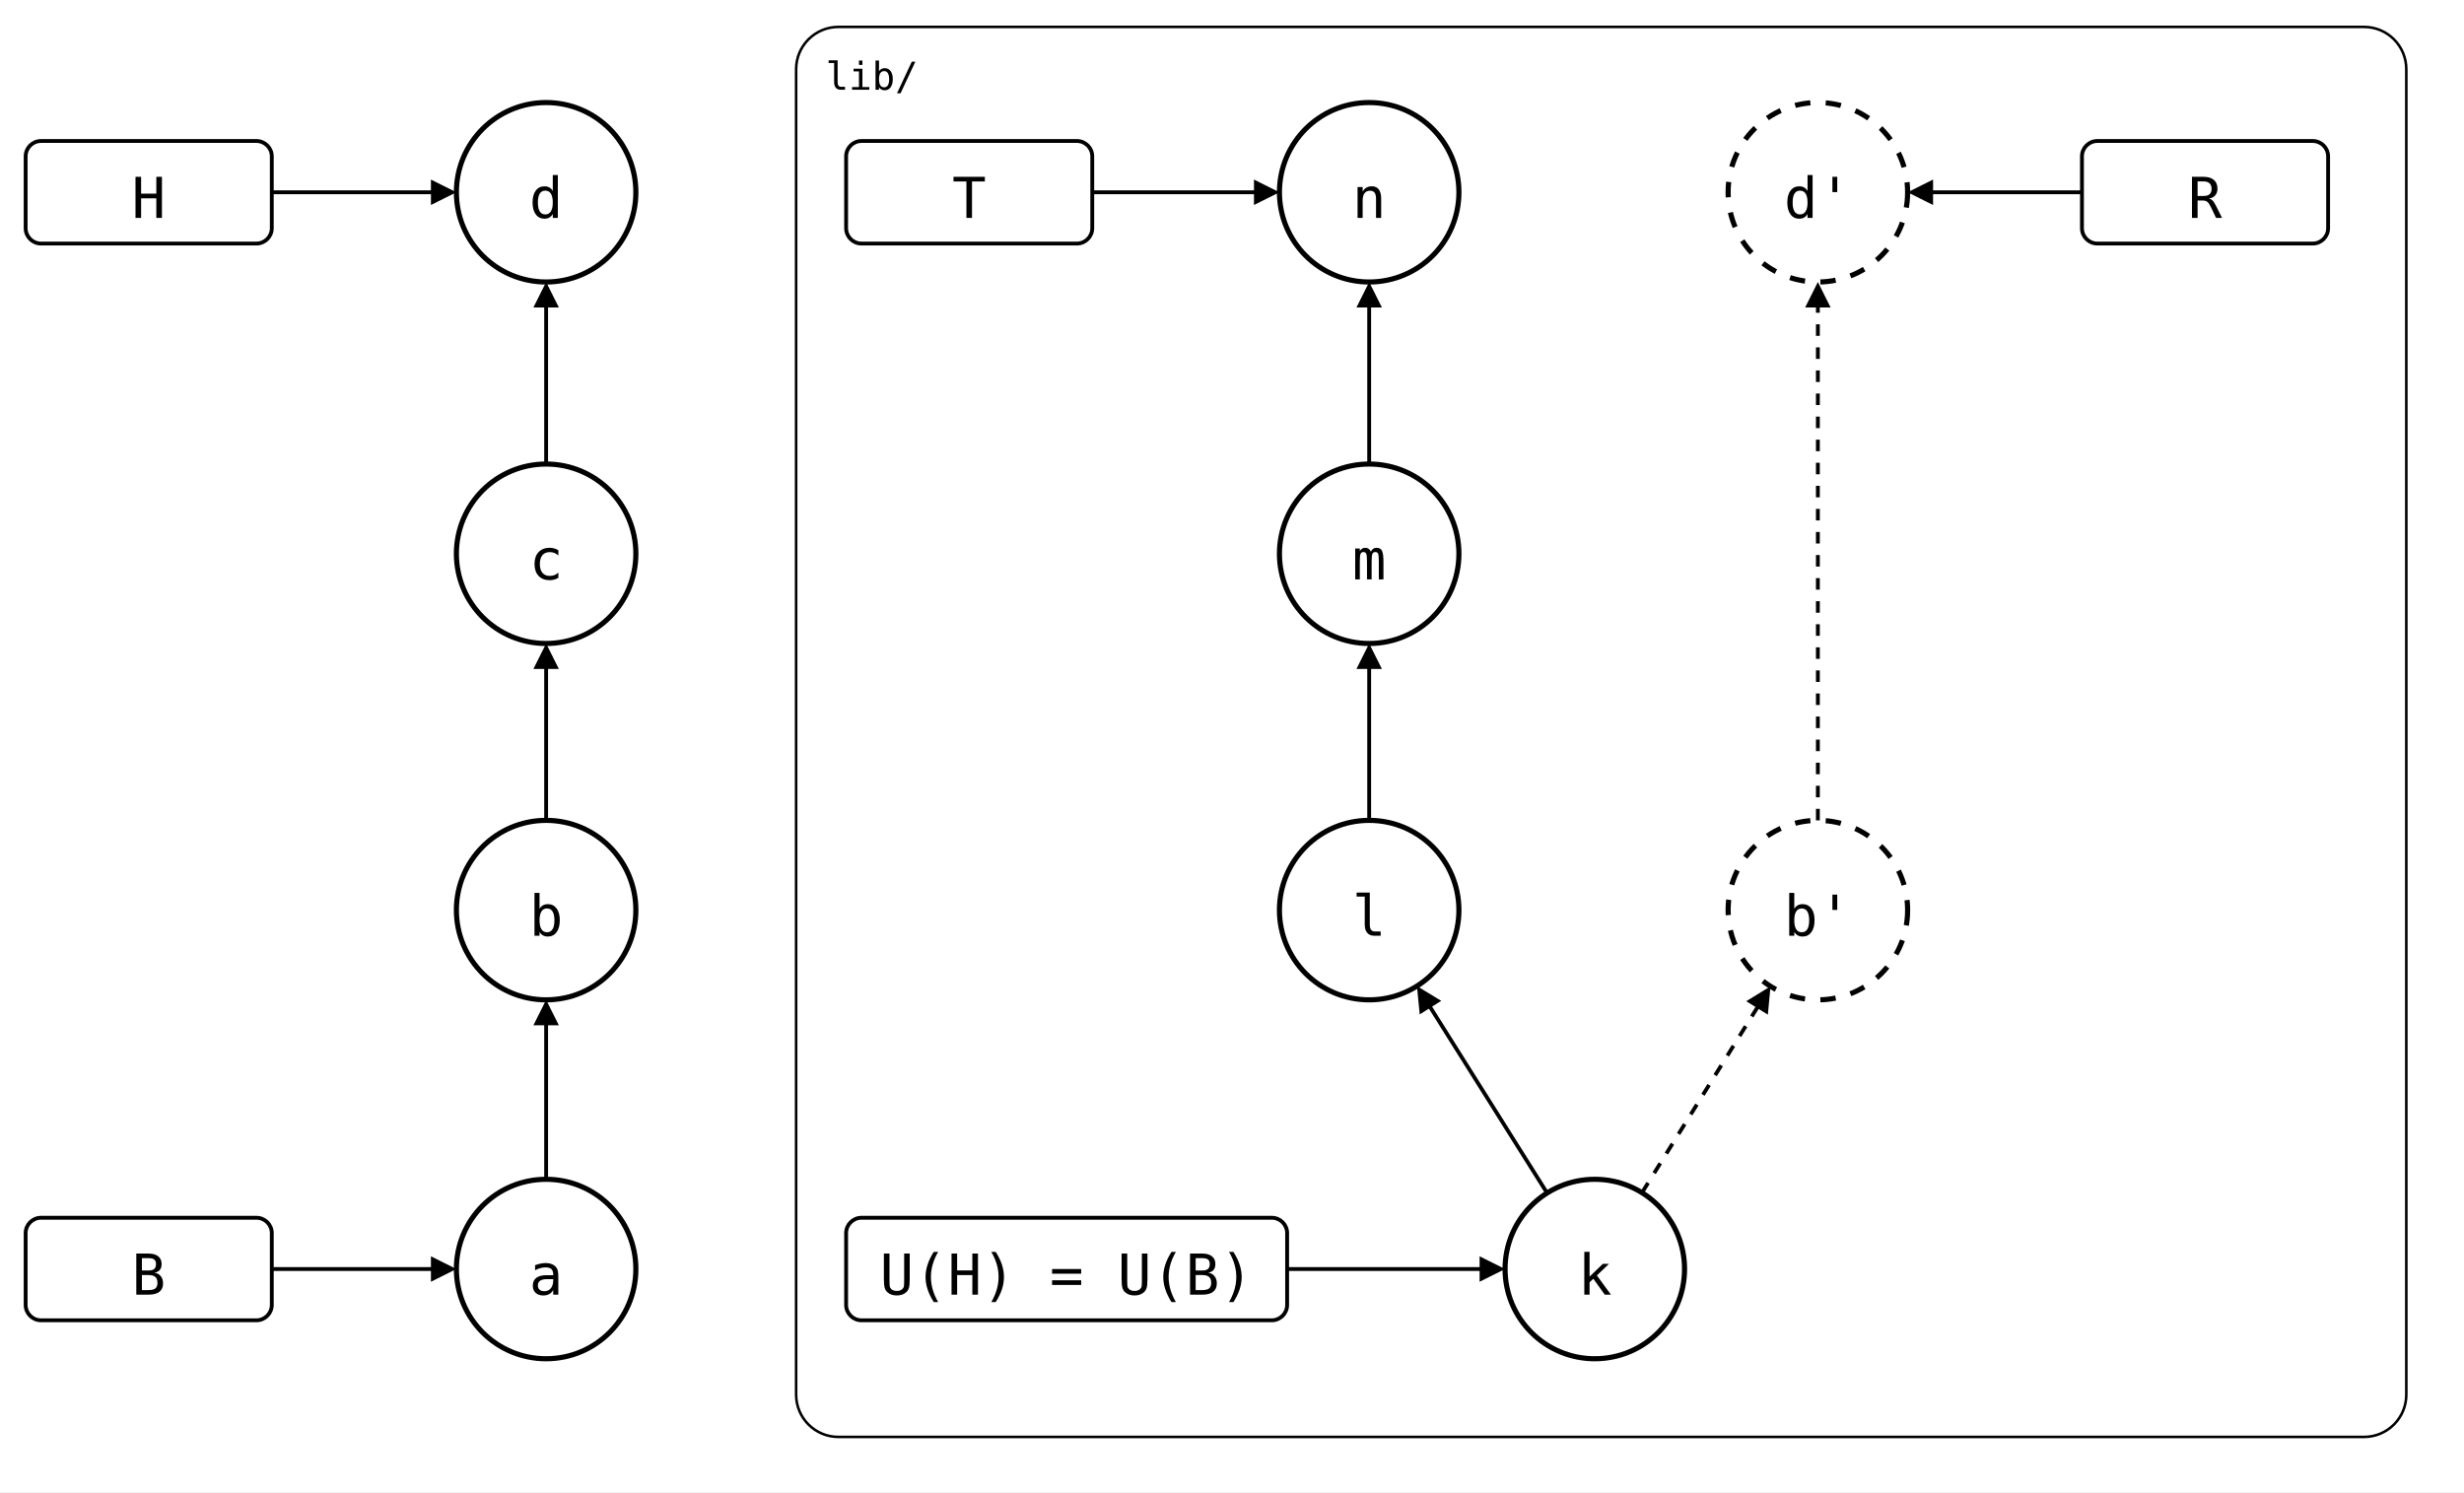
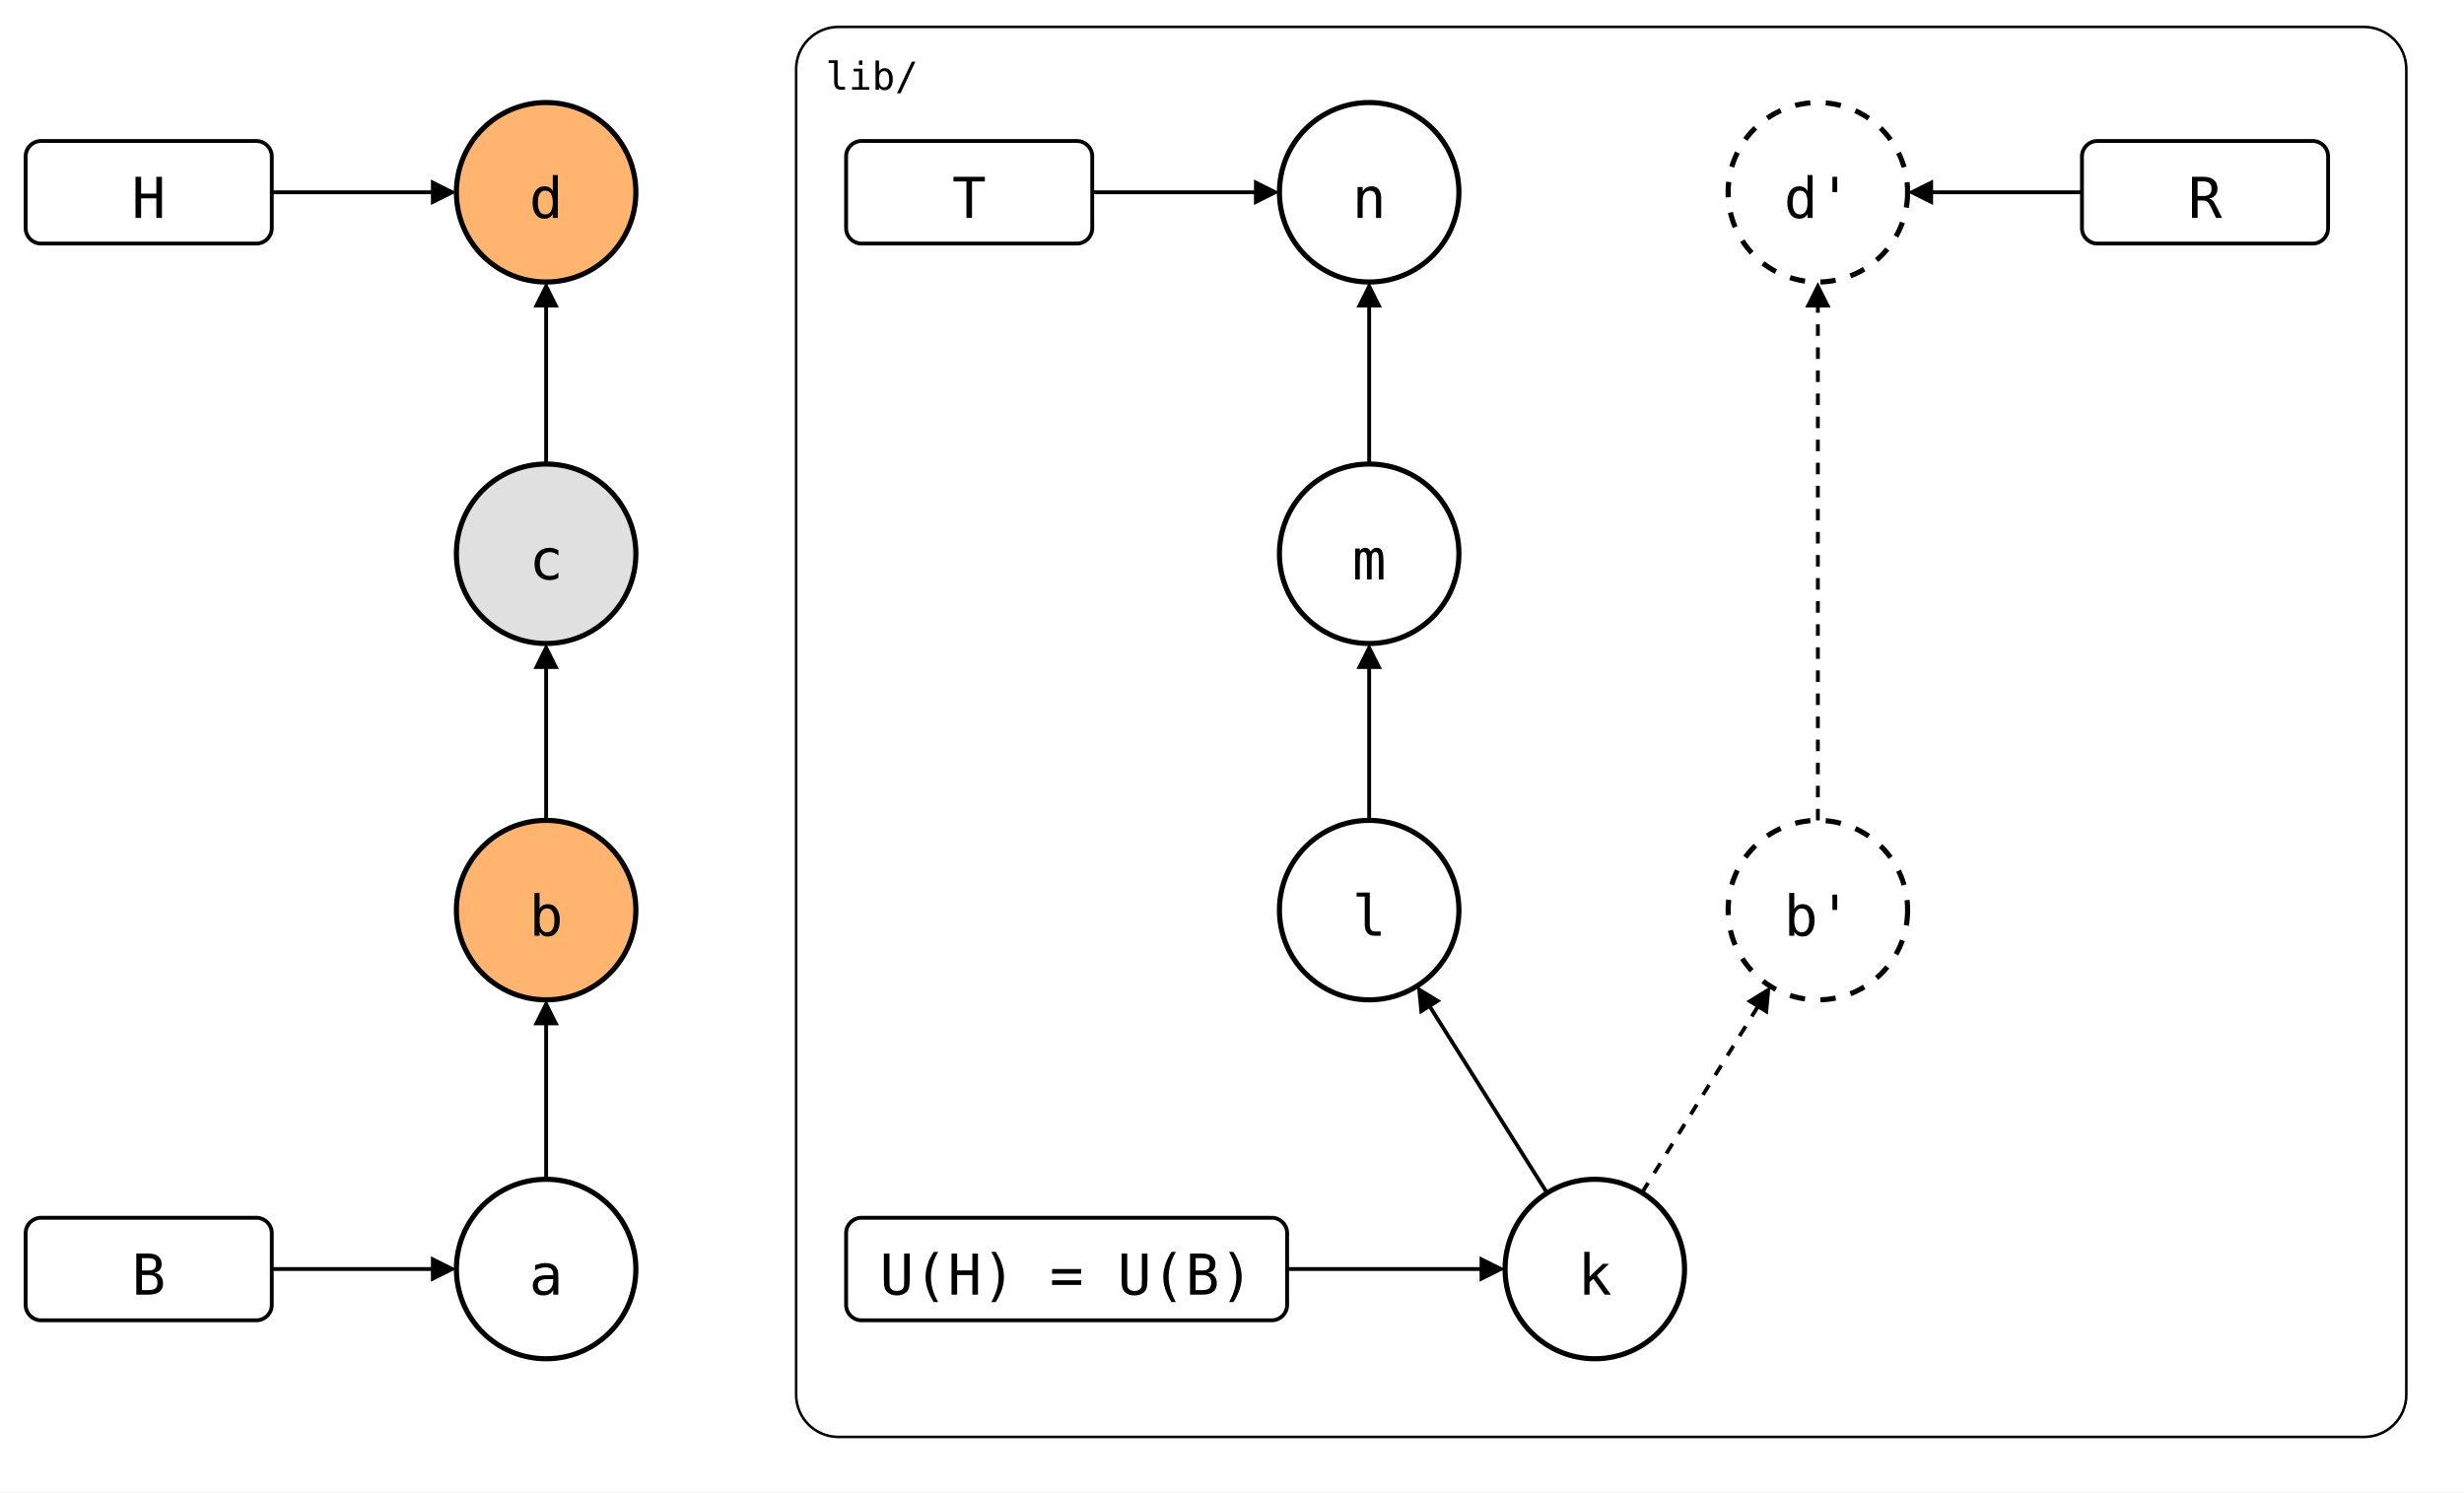
- <svg xmlns="http://www.w3.org/2000/svg" style="background: #ffffff; background-color: light-dark(#ffffff, #121212); color-scheme: light dark;" version="1.1" width="961px" height="582px" viewBox="0 0 961 582" id="ge-svg-8tMUDwpoQB_74Hj9DAsO" content="&lt;mxfile host=&quot;Electron&quot;&gt;&#10;  &lt;diagram name=&quot;before-pull&quot; id=&quot;before-pull&quot;&gt;&#10;    &lt;mxGraphModel grid=&quot;0&quot; gridSize=&quot;10&quot; guides=&quot;1&quot; tooltips=&quot;1&quot; connect=&quot;1&quot; arrows=&quot;1&quot; fold=&quot;0&quot; page=&quot;0&quot; pageScale=&quot;1&quot; pageWidth=&quot;850&quot; pageHeight=&quot;1100&quot; background=&quot;#ffffff&quot; math=&quot;0&quot; shadow=&quot;0&quot;&gt;&#10;      &lt;root&gt;&#10;        &lt;mxCell id=&quot;0&quot; /&gt;&#10;        &lt;mxCell id=&quot;1&quot; parent=&quot;0&quot; /&gt;&#10;        &lt;mxCell id=&quot;lane&quot; parent=&quot;1&quot; style=&quot;rounded=1;arcSize=3;fillColor=none;strokeWidth=1;fontSize=15;verticalAlign=top;align=left;spacingLeft=10;spacingTop=4;fontFamily=Roboto Mono,monospace;&quot; value=&quot;lib/&quot; vertex=&quot;1&quot;&gt;&#10;          &lt;mxGeometry height=&quot;550&quot; width=&quot;628&quot; x=&quot;351&quot; y=&quot;1&quot; as=&quot;geometry&quot; /&gt;&#10;        &lt;/mxCell&gt;&#10;        &lt;mxCell id=&quot;a&quot; parent=&quot;1&quot; style=&quot;ellipse;aspect=fixed;strokeWidth=2;fontSize=22;fontFamily=Roboto Mono,monospace;&quot; value=&quot;a&quot; vertex=&quot;1&quot;&gt;&#10;          &lt;mxGeometry height=&quot;70&quot; width=&quot;70&quot; x=&quot;219&quot; y=&quot;451&quot; as=&quot;geometry&quot; /&gt;&#10;        &lt;/mxCell&gt;&#10;        &lt;mxCell id=&quot;b&quot; parent=&quot;1&quot; style=&quot;ellipse;aspect=fixed;strokeWidth=2;fontSize=22;fontFamily=Roboto Mono,monospace;&quot; value=&quot;b&quot; vertex=&quot;1&quot;&gt;&#10;          &lt;mxGeometry height=&quot;70&quot; width=&quot;70&quot; x=&quot;219&quot; y=&quot;311&quot; as=&quot;geometry&quot; /&gt;&#10;        &lt;/mxCell&gt;&#10;        &lt;mxCell id=&quot;c&quot; parent=&quot;1&quot; style=&quot;ellipse;aspect=fixed;strokeWidth=2;fontSize=22;fontFamily=Roboto Mono,monospace;&quot; value=&quot;c&quot; vertex=&quot;1&quot;&gt;&#10;          &lt;mxGeometry height=&quot;70&quot; width=&quot;70&quot; x=&quot;219&quot; y=&quot;172&quot; as=&quot;geometry&quot; /&gt;&#10;        &lt;/mxCell&gt;&#10;        &lt;mxCell id=&quot;d&quot; parent=&quot;1&quot; style=&quot;ellipse;aspect=fixed;strokeWidth=2;fontSize=22;fontFamily=Roboto Mono,monospace;&quot; value=&quot;d&quot; vertex=&quot;1&quot;&gt;&#10;          &lt;mxGeometry height=&quot;70&quot; width=&quot;70&quot; x=&quot;219&quot; y=&quot;31&quot; as=&quot;geometry&quot; /&gt;&#10;        &lt;/mxCell&gt;&#10;        &lt;mxCell id=&quot;k&quot; parent=&quot;1&quot; style=&quot;ellipse;aspect=fixed;strokeWidth=2;fontSize=22;fontFamily=Roboto Mono,monospace;&quot; value=&quot;k&quot; vertex=&quot;1&quot;&gt;&#10;          &lt;mxGeometry height=&quot;70&quot; width=&quot;70&quot; x=&quot;628&quot; y=&quot;451&quot; as=&quot;geometry&quot; /&gt;&#10;        &lt;/mxCell&gt;&#10;        &lt;mxCell id=&quot;l&quot; parent=&quot;1&quot; style=&quot;ellipse;aspect=fixed;strokeWidth=2;fontSize=22;fontFamily=Roboto Mono,monospace;&quot; value=&quot;l&quot; vertex=&quot;1&quot;&gt;&#10;          &lt;mxGeometry height=&quot;70&quot; width=&quot;70&quot; x=&quot;540&quot; y=&quot;311&quot; as=&quot;geometry&quot; /&gt;&#10;        &lt;/mxCell&gt;&#10;        &lt;mxCell id=&quot;m&quot; parent=&quot;1&quot; style=&quot;ellipse;aspect=fixed;strokeWidth=2;fontSize=22;fontFamily=Roboto Mono,monospace;&quot; value=&quot;m&quot; vertex=&quot;1&quot;&gt;&#10;          &lt;mxGeometry height=&quot;70&quot; width=&quot;70&quot; x=&quot;540&quot; y=&quot;172&quot; as=&quot;geometry&quot; /&gt;&#10;        &lt;/mxCell&gt;&#10;        &lt;mxCell id=&quot;n&quot; parent=&quot;1&quot; style=&quot;ellipse;aspect=fixed;strokeWidth=2;fontSize=22;fontFamily=Roboto Mono,monospace;&quot; value=&quot;n&quot; vertex=&quot;1&quot;&gt;&#10;          &lt;mxGeometry height=&quot;70&quot; width=&quot;70&quot; x=&quot;540&quot; y=&quot;31&quot; as=&quot;geometry&quot; /&gt;&#10;        &lt;/mxCell&gt;&#10;        &lt;mxCell id=&quot;b_&quot; parent=&quot;1&quot; style=&quot;ellipse;aspect=fixed;strokeWidth=2;fontSize=22;fontFamily=Roboto Mono,monospace;dashed=1;&quot; value=&quot;b&amp;#39;&quot; vertex=&quot;1&quot;&gt;&#10;          &lt;mxGeometry height=&quot;70&quot; width=&quot;70&quot; x=&quot;715&quot; y=&quot;311&quot; as=&quot;geometry&quot; /&gt;&#10;        &lt;/mxCell&gt;&#10;        &lt;mxCell id=&quot;d_&quot; parent=&quot;1&quot; style=&quot;ellipse;aspect=fixed;strokeWidth=2;fontSize=22;fontFamily=Roboto Mono,monospace;dashed=1;&quot; value=&quot;d&amp;#39;&quot; vertex=&quot;1&quot;&gt;&#10;          &lt;mxGeometry height=&quot;70&quot; width=&quot;70&quot; x=&quot;715&quot; y=&quot;31&quot; as=&quot;geometry&quot; /&gt;&#10;        &lt;/mxCell&gt;&#10;        &lt;mxCell id=&quot;refH&quot; parent=&quot;1&quot; style=&quot;rounded=1;strokeWidth=1.5;fontSize=22;fontFamily=Roboto Mono,monospace;&quot; value=&quot;H&quot; vertex=&quot;1&quot;&gt;&#10;          &lt;mxGeometry height=&quot;40&quot; width=&quot;96&quot; x=&quot;51&quot; y=&quot;46&quot; as=&quot;geometry&quot; /&gt;&#10;        &lt;/mxCell&gt;&#10;        &lt;mxCell id=&quot;refB&quot; parent=&quot;1&quot; style=&quot;rounded=1;strokeWidth=1.5;fontSize=22;fontFamily=Roboto Mono,monospace;&quot; value=&quot;B&quot; vertex=&quot;1&quot;&gt;&#10;          &lt;mxGeometry height=&quot;40&quot; width=&quot;96&quot; x=&quot;51&quot; y=&quot;466&quot; as=&quot;geometry&quot; /&gt;&#10;        &lt;/mxCell&gt;&#10;        &lt;mxCell id=&quot;refU&quot; parent=&quot;1&quot; style=&quot;rounded=1;strokeWidth=1.5;fontSize=22;fontFamily=Roboto Mono,monospace;&quot; value=&quot;U(H) = U(B)&quot; vertex=&quot;1&quot;&gt;&#10;          &lt;mxGeometry height=&quot;40&quot; width=&quot;172&quot; x=&quot;371&quot; y=&quot;466&quot; as=&quot;geometry&quot; /&gt;&#10;        &lt;/mxCell&gt;&#10;        &lt;mxCell id=&quot;refT&quot; parent=&quot;1&quot; style=&quot;rounded=1;strokeWidth=1.5;fontSize=22;fontFamily=Roboto Mono,monospace;&quot; value=&quot;T&quot; vertex=&quot;1&quot;&gt;&#10;          &lt;mxGeometry height=&quot;40&quot; width=&quot;96&quot; x=&quot;371&quot; y=&quot;46&quot; as=&quot;geometry&quot; /&gt;&#10;        &lt;/mxCell&gt;&#10;        &lt;mxCell id=&quot;refR&quot; parent=&quot;1&quot; style=&quot;rounded=1;strokeWidth=1.5;fontSize=22;fontFamily=Roboto Mono,monospace;&quot; value=&quot;R&quot; vertex=&quot;1&quot;&gt;&#10;          &lt;mxGeometry height=&quot;40&quot; width=&quot;96&quot; x=&quot;853&quot; y=&quot;46&quot; as=&quot;geometry&quot; /&gt;&#10;        &lt;/mxCell&gt;&#10;        &lt;mxCell id=&quot;e0&quot; edge=&quot;1&quot; parent=&quot;1&quot; source=&quot;refH&quot; style=&quot;endArrow=block;endFill=1;html=1;strokeWidth=1.5;rounded=0;&quot; target=&quot;d&quot;&gt;&#10;          &lt;mxGeometry relative=&quot;1&quot; as=&quot;geometry&quot; /&gt;&#10;        &lt;/mxCell&gt;&#10;        &lt;mxCell id=&quot;e1&quot; edge=&quot;1&quot; parent=&quot;1&quot; source=&quot;c&quot; style=&quot;endArrow=block;endFill=1;html=1;strokeWidth=1.5;rounded=0;&quot; target=&quot;d&quot;&gt;&#10;          &lt;mxGeometry relative=&quot;1&quot; as=&quot;geometry&quot; /&gt;&#10;        &lt;/mxCell&gt;&#10;        &lt;mxCell id=&quot;e2&quot; edge=&quot;1&quot; parent=&quot;1&quot; source=&quot;b&quot; style=&quot;endArrow=block;endFill=1;html=1;strokeWidth=1.5;rounded=0;&quot; target=&quot;c&quot;&gt;&#10;          &lt;mxGeometry relative=&quot;1&quot; as=&quot;geometry&quot; /&gt;&#10;        &lt;/mxCell&gt;&#10;        &lt;mxCell id=&quot;e3&quot; edge=&quot;1&quot; parent=&quot;1&quot; source=&quot;a&quot; style=&quot;endArrow=block;endFill=1;html=1;strokeWidth=1.5;rounded=0;&quot; target=&quot;b&quot;&gt;&#10;          &lt;mxGeometry relative=&quot;1&quot; as=&quot;geometry&quot; /&gt;&#10;        &lt;/mxCell&gt;&#10;        &lt;mxCell id=&quot;e4&quot; edge=&quot;1&quot; parent=&quot;1&quot; source=&quot;refB&quot; style=&quot;endArrow=block;endFill=1;html=1;strokeWidth=1.5;rounded=0;&quot; target=&quot;a&quot;&gt;&#10;          &lt;mxGeometry relative=&quot;1&quot; as=&quot;geometry&quot; /&gt;&#10;        &lt;/mxCell&gt;&#10;        &lt;mxCell id=&quot;e5&quot; edge=&quot;1&quot; parent=&quot;1&quot; source=&quot;refU&quot; style=&quot;endArrow=block;endFill=1;html=1;strokeWidth=1.5;rounded=0;&quot; target=&quot;k&quot;&gt;&#10;          &lt;mxGeometry relative=&quot;1&quot; as=&quot;geometry&quot; /&gt;&#10;        &lt;/mxCell&gt;&#10;        &lt;mxCell id=&quot;e6&quot; edge=&quot;1&quot; parent=&quot;1&quot; source=&quot;refT&quot; style=&quot;endArrow=block;endFill=1;html=1;strokeWidth=1.5;rounded=0;&quot; target=&quot;n&quot;&gt;&#10;          &lt;mxGeometry relative=&quot;1&quot; as=&quot;geometry&quot; /&gt;&#10;        &lt;/mxCell&gt;&#10;        &lt;mxCell id=&quot;e7&quot; edge=&quot;1&quot; parent=&quot;1&quot; source=&quot;k&quot; style=&quot;endArrow=block;endFill=1;html=1;strokeWidth=1.5;rounded=0;&quot; target=&quot;l&quot;&gt;&#10;          &lt;mxGeometry relative=&quot;1&quot; as=&quot;geometry&quot; /&gt;&#10;        &lt;/mxCell&gt;&#10;        &lt;mxCell id=&quot;e8&quot; edge=&quot;1&quot; parent=&quot;1&quot; source=&quot;l&quot; style=&quot;endArrow=block;endFill=1;html=1;strokeWidth=1.5;rounded=0;&quot; target=&quot;m&quot;&gt;&#10;          &lt;mxGeometry relative=&quot;1&quot; as=&quot;geometry&quot; /&gt;&#10;        &lt;/mxCell&gt;&#10;        &lt;mxCell id=&quot;e9&quot; edge=&quot;1&quot; parent=&quot;1&quot; source=&quot;m&quot; style=&quot;endArrow=block;endFill=1;html=1;strokeWidth=1.5;rounded=0;&quot; target=&quot;n&quot;&gt;&#10;          &lt;mxGeometry relative=&quot;1&quot; as=&quot;geometry&quot; /&gt;&#10;        &lt;/mxCell&gt;&#10;        &lt;mxCell id=&quot;e10&quot; edge=&quot;1&quot; parent=&quot;1&quot; source=&quot;k&quot; style=&quot;endArrow=block;endFill=1;html=1;strokeWidth=1.5;rounded=0;dashed=1;&quot; target=&quot;b_&quot;&gt;&#10;          &lt;mxGeometry relative=&quot;1&quot; as=&quot;geometry&quot; /&gt;&#10;        &lt;/mxCell&gt;&#10;        &lt;mxCell id=&quot;e11&quot; edge=&quot;1&quot; parent=&quot;1&quot; source=&quot;b_&quot; style=&quot;endArrow=block;endFill=1;html=1;strokeWidth=1.5;rounded=0;dashed=1;&quot; target=&quot;d_&quot;&gt;&#10;          &lt;mxGeometry relative=&quot;1&quot; as=&quot;geometry&quot; /&gt;&#10;        &lt;/mxCell&gt;&#10;        &lt;mxCell id=&quot;e12&quot; edge=&quot;1&quot; parent=&quot;1&quot; source=&quot;refR&quot; style=&quot;endArrow=block;endFill=1;html=1;strokeWidth=1.5;rounded=0;&quot; target=&quot;d_&quot;&gt;&#10;          &lt;mxGeometry relative=&quot;1&quot; as=&quot;geometry&quot; /&gt;&#10;        &lt;/mxCell&gt;&#10;      &lt;/root&gt;&#10;    &lt;/mxGraphModel&gt;&#10;  &lt;/diagram&gt;&#10;&lt;/mxfile&gt;&#10;">
-   <style type="text/css">@supports (color: light-dark(#000, #fff)) { #ge-svg-8tMUDwpoQB_74Hj9DAsO { --ge-adaptive-bg: light-dark(#ffffff, var(--ge-dark-color, #121212)); } }</style>
+ <svg xmlns="http://www.w3.org/2000/svg" style="background: #ffffff; background-color: light-dark(#ffffff, #121212); color-scheme: light dark;" version="1.1" width="961px" height="582px" viewBox="0 0 961 582" id="ge-svg-QO_vea3pzyA10bxNeMi2" content="&lt;mxfile host=&quot;Electron&quot;&gt;&#10;  &lt;diagram name=&quot;before-pull&quot; id=&quot;before-pull&quot;&gt;&#10;    &lt;mxGraphModel grid=&quot;0&quot; gridSize=&quot;10&quot; guides=&quot;1&quot; tooltips=&quot;1&quot; connect=&quot;1&quot; arrows=&quot;1&quot; fold=&quot;0&quot; page=&quot;0&quot; pageScale=&quot;1&quot; pageWidth=&quot;850&quot; pageHeight=&quot;1100&quot; background=&quot;#ffffff&quot; math=&quot;0&quot; shadow=&quot;0&quot;&gt;&#10;      &lt;root&gt;&#10;        &lt;mxCell id=&quot;0&quot; /&gt;&#10;        &lt;mxCell id=&quot;1&quot; parent=&quot;0&quot; /&gt;&#10;        &lt;mxCell id=&quot;lane&quot; parent=&quot;1&quot; style=&quot;rounded=1;arcSize=3;fillColor=none;strokeWidth=1;fontSize=15;verticalAlign=top;align=left;spacingLeft=10;spacingTop=4;fontFamily=Roboto Mono,monospace;&quot; value=&quot;lib/&quot; vertex=&quot;1&quot;&gt;&#10;          &lt;mxGeometry height=&quot;550&quot; width=&quot;628&quot; x=&quot;351&quot; y=&quot;1&quot; as=&quot;geometry&quot; /&gt;&#10;        &lt;/mxCell&gt;&#10;        &lt;mxCell id=&quot;a&quot; parent=&quot;1&quot; style=&quot;ellipse;aspect=fixed;strokeWidth=2;fontSize=22;fontFamily=Roboto Mono,monospace;&quot; value=&quot;a&quot; vertex=&quot;1&quot;&gt;&#10;          &lt;mxGeometry height=&quot;70&quot; width=&quot;70&quot; x=&quot;219&quot; y=&quot;451&quot; as=&quot;geometry&quot; /&gt;&#10;        &lt;/mxCell&gt;&#10;        &lt;mxCell id=&quot;b&quot; parent=&quot;1&quot; style=&quot;ellipse;aspect=fixed;strokeWidth=2;fontSize=22;fontFamily=Roboto Mono,monospace;fillColor=#FFB570;&quot; value=&quot;b&quot; vertex=&quot;1&quot;&gt;&#10;          &lt;mxGeometry height=&quot;70&quot; width=&quot;70&quot; x=&quot;219&quot; y=&quot;311&quot; as=&quot;geometry&quot; /&gt;&#10;        &lt;/mxCell&gt;&#10;        &lt;mxCell id=&quot;c&quot; parent=&quot;1&quot; style=&quot;ellipse;aspect=fixed;strokeWidth=2;fontSize=22;fontFamily=Roboto Mono,monospace;fillColor=#E0E0E0;&quot; value=&quot;c&quot; vertex=&quot;1&quot;&gt;&#10;          &lt;mxGeometry height=&quot;70&quot; width=&quot;70&quot; x=&quot;219&quot; y=&quot;172&quot; as=&quot;geometry&quot; /&gt;&#10;        &lt;/mxCell&gt;&#10;        &lt;mxCell id=&quot;d&quot; parent=&quot;1&quot; style=&quot;ellipse;aspect=fixed;strokeWidth=2;fontSize=22;fontFamily=Roboto Mono,monospace;fillColor=#FFB570;&quot; value=&quot;d&quot; vertex=&quot;1&quot;&gt;&#10;          &lt;mxGeometry height=&quot;70&quot; width=&quot;70&quot; x=&quot;219&quot; y=&quot;31&quot; as=&quot;geometry&quot; /&gt;&#10;        &lt;/mxCell&gt;&#10;        &lt;mxCell id=&quot;k&quot; parent=&quot;1&quot; style=&quot;ellipse;aspect=fixed;strokeWidth=2;fontSize=22;fontFamily=Roboto Mono,monospace;&quot; value=&quot;k&quot; vertex=&quot;1&quot;&gt;&#10;          &lt;mxGeometry height=&quot;70&quot; width=&quot;70&quot; x=&quot;628&quot; y=&quot;451&quot; as=&quot;geometry&quot; /&gt;&#10;        &lt;/mxCell&gt;&#10;        &lt;mxCell id=&quot;l&quot; parent=&quot;1&quot; style=&quot;ellipse;aspect=fixed;strokeWidth=2;fontSize=22;fontFamily=Roboto Mono,monospace;&quot; value=&quot;l&quot; vertex=&quot;1&quot;&gt;&#10;          &lt;mxGeometry height=&quot;70&quot; width=&quot;70&quot; x=&quot;540&quot; y=&quot;311&quot; as=&quot;geometry&quot; /&gt;&#10;        &lt;/mxCell&gt;&#10;        &lt;mxCell id=&quot;m&quot; parent=&quot;1&quot; style=&quot;ellipse;aspect=fixed;strokeWidth=2;fontSize=22;fontFamily=Roboto Mono,monospace;&quot; value=&quot;m&quot; vertex=&quot;1&quot;&gt;&#10;          &lt;mxGeometry height=&quot;70&quot; width=&quot;70&quot; x=&quot;540&quot; y=&quot;172&quot; as=&quot;geometry&quot; /&gt;&#10;        &lt;/mxCell&gt;&#10;        &lt;mxCell id=&quot;n&quot; parent=&quot;1&quot; style=&quot;ellipse;aspect=fixed;strokeWidth=2;fontSize=22;fontFamily=Roboto Mono,monospace;&quot; value=&quot;n&quot; vertex=&quot;1&quot;&gt;&#10;          &lt;mxGeometry height=&quot;70&quot; width=&quot;70&quot; x=&quot;540&quot; y=&quot;31&quot; as=&quot;geometry&quot; /&gt;&#10;        &lt;/mxCell&gt;&#10;        &lt;mxCell id=&quot;b_&quot; parent=&quot;1&quot; style=&quot;ellipse;aspect=fixed;strokeWidth=2;fontSize=22;fontFamily=Roboto Mono,monospace;dashed=1;&quot; value=&quot;b&amp;#39;&quot; vertex=&quot;1&quot;&gt;&#10;          &lt;mxGeometry height=&quot;70&quot; width=&quot;70&quot; x=&quot;715&quot; y=&quot;311&quot; as=&quot;geometry&quot; /&gt;&#10;        &lt;/mxCell&gt;&#10;        &lt;mxCell id=&quot;d_&quot; parent=&quot;1&quot; style=&quot;ellipse;aspect=fixed;strokeWidth=2;fontSize=22;fontFamily=Roboto Mono,monospace;dashed=1;&quot; value=&quot;d&amp;#39;&quot; vertex=&quot;1&quot;&gt;&#10;          &lt;mxGeometry height=&quot;70&quot; width=&quot;70&quot; x=&quot;715&quot; y=&quot;31&quot; as=&quot;geometry&quot; /&gt;&#10;        &lt;/mxCell&gt;&#10;        &lt;mxCell id=&quot;refH&quot; parent=&quot;1&quot; style=&quot;rounded=1;strokeWidth=1.5;fontSize=22;fontFamily=Roboto Mono,monospace;&quot; value=&quot;H&quot; vertex=&quot;1&quot;&gt;&#10;          &lt;mxGeometry height=&quot;40&quot; width=&quot;96&quot; x=&quot;51&quot; y=&quot;46&quot; as=&quot;geometry&quot; /&gt;&#10;        &lt;/mxCell&gt;&#10;        &lt;mxCell id=&quot;refB&quot; parent=&quot;1&quot; style=&quot;rounded=1;strokeWidth=1.5;fontSize=22;fontFamily=Roboto Mono,monospace;&quot; value=&quot;B&quot; vertex=&quot;1&quot;&gt;&#10;          &lt;mxGeometry height=&quot;40&quot; width=&quot;96&quot; x=&quot;51&quot; y=&quot;466&quot; as=&quot;geometry&quot; /&gt;&#10;        &lt;/mxCell&gt;&#10;        &lt;mxCell id=&quot;refU&quot; parent=&quot;1&quot; style=&quot;rounded=1;strokeWidth=1.5;fontSize=22;fontFamily=Roboto Mono,monospace;&quot; value=&quot;U(H) = U(B)&quot; vertex=&quot;1&quot;&gt;&#10;          &lt;mxGeometry height=&quot;40&quot; width=&quot;172&quot; x=&quot;371&quot; y=&quot;466&quot; as=&quot;geometry&quot; /&gt;&#10;        &lt;/mxCell&gt;&#10;        &lt;mxCell id=&quot;refT&quot; parent=&quot;1&quot; style=&quot;rounded=1;strokeWidth=1.5;fontSize=22;fontFamily=Roboto Mono,monospace;&quot; value=&quot;T&quot; vertex=&quot;1&quot;&gt;&#10;          &lt;mxGeometry height=&quot;40&quot; width=&quot;96&quot; x=&quot;371&quot; y=&quot;46&quot; as=&quot;geometry&quot; /&gt;&#10;        &lt;/mxCell&gt;&#10;        &lt;mxCell id=&quot;refR&quot; parent=&quot;1&quot; style=&quot;rounded=1;strokeWidth=1.5;fontSize=22;fontFamily=Roboto Mono,monospace;&quot; value=&quot;R&quot; vertex=&quot;1&quot;&gt;&#10;          &lt;mxGeometry height=&quot;40&quot; width=&quot;96&quot; x=&quot;853&quot; y=&quot;46&quot; as=&quot;geometry&quot; /&gt;&#10;        &lt;/mxCell&gt;&#10;        &lt;mxCell id=&quot;e0&quot; edge=&quot;1&quot; parent=&quot;1&quot; source=&quot;refH&quot; style=&quot;endArrow=block;endFill=1;html=1;strokeWidth=1.5;rounded=0;&quot; target=&quot;d&quot;&gt;&#10;          &lt;mxGeometry relative=&quot;1&quot; as=&quot;geometry&quot; /&gt;&#10;        &lt;/mxCell&gt;&#10;        &lt;mxCell id=&quot;e1&quot; edge=&quot;1&quot; parent=&quot;1&quot; source=&quot;c&quot; style=&quot;endArrow=block;endFill=1;html=1;strokeWidth=1.5;rounded=0;&quot; target=&quot;d&quot;&gt;&#10;          &lt;mxGeometry relative=&quot;1&quot; as=&quot;geometry&quot; /&gt;&#10;        &lt;/mxCell&gt;&#10;        &lt;mxCell id=&quot;e2&quot; edge=&quot;1&quot; parent=&quot;1&quot; source=&quot;b&quot; style=&quot;endArrow=block;endFill=1;html=1;strokeWidth=1.5;rounded=0;&quot; target=&quot;c&quot;&gt;&#10;          &lt;mxGeometry relative=&quot;1&quot; as=&quot;geometry&quot; /&gt;&#10;        &lt;/mxCell&gt;&#10;        &lt;mxCell id=&quot;e3&quot; edge=&quot;1&quot; parent=&quot;1&quot; source=&quot;a&quot; style=&quot;endArrow=block;endFill=1;html=1;strokeWidth=1.5;rounded=0;&quot; target=&quot;b&quot;&gt;&#10;          &lt;mxGeometry relative=&quot;1&quot; as=&quot;geometry&quot; /&gt;&#10;        &lt;/mxCell&gt;&#10;        &lt;mxCell id=&quot;e4&quot; edge=&quot;1&quot; parent=&quot;1&quot; source=&quot;refB&quot; style=&quot;endArrow=block;endFill=1;html=1;strokeWidth=1.5;rounded=0;&quot; target=&quot;a&quot;&gt;&#10;          &lt;mxGeometry relative=&quot;1&quot; as=&quot;geometry&quot; /&gt;&#10;        &lt;/mxCell&gt;&#10;        &lt;mxCell id=&quot;e5&quot; edge=&quot;1&quot; parent=&quot;1&quot; source=&quot;refU&quot; style=&quot;endArrow=block;endFill=1;html=1;strokeWidth=1.5;rounded=0;&quot; target=&quot;k&quot;&gt;&#10;          &lt;mxGeometry relative=&quot;1&quot; as=&quot;geometry&quot; /&gt;&#10;        &lt;/mxCell&gt;&#10;        &lt;mxCell id=&quot;e6&quot; edge=&quot;1&quot; parent=&quot;1&quot; source=&quot;refT&quot; style=&quot;endArrow=block;endFill=1;html=1;strokeWidth=1.5;rounded=0;&quot; target=&quot;n&quot;&gt;&#10;          &lt;mxGeometry relative=&quot;1&quot; as=&quot;geometry&quot; /&gt;&#10;        &lt;/mxCell&gt;&#10;        &lt;mxCell id=&quot;e7&quot; edge=&quot;1&quot; parent=&quot;1&quot; source=&quot;k&quot; style=&quot;endArrow=block;endFill=1;html=1;strokeWidth=1.5;rounded=0;&quot; target=&quot;l&quot;&gt;&#10;          &lt;mxGeometry relative=&quot;1&quot; as=&quot;geometry&quot; /&gt;&#10;        &lt;/mxCell&gt;&#10;        &lt;mxCell id=&quot;e8&quot; edge=&quot;1&quot; parent=&quot;1&quot; source=&quot;l&quot; style=&quot;endArrow=block;endFill=1;html=1;strokeWidth=1.5;rounded=0;&quot; target=&quot;m&quot;&gt;&#10;          &lt;mxGeometry relative=&quot;1&quot; as=&quot;geometry&quot; /&gt;&#10;        &lt;/mxCell&gt;&#10;        &lt;mxCell id=&quot;e9&quot; edge=&quot;1&quot; parent=&quot;1&quot; source=&quot;m&quot; style=&quot;endArrow=block;endFill=1;html=1;strokeWidth=1.5;rounded=0;&quot; target=&quot;n&quot;&gt;&#10;          &lt;mxGeometry relative=&quot;1&quot; as=&quot;geometry&quot; /&gt;&#10;        &lt;/mxCell&gt;&#10;        &lt;mxCell id=&quot;e10&quot; edge=&quot;1&quot; parent=&quot;1&quot; source=&quot;k&quot; style=&quot;endArrow=block;endFill=1;html=1;strokeWidth=1.5;rounded=0;dashed=1;&quot; target=&quot;b_&quot;&gt;&#10;          &lt;mxGeometry relative=&quot;1&quot; as=&quot;geometry&quot; /&gt;&#10;        &lt;/mxCell&gt;&#10;        &lt;mxCell id=&quot;e11&quot; edge=&quot;1&quot; parent=&quot;1&quot; source=&quot;b_&quot; style=&quot;endArrow=block;endFill=1;html=1;strokeWidth=1.5;rounded=0;dashed=1;&quot; target=&quot;d_&quot;&gt;&#10;          &lt;mxGeometry relative=&quot;1&quot; as=&quot;geometry&quot; /&gt;&#10;        &lt;/mxCell&gt;&#10;        &lt;mxCell id=&quot;e12&quot; edge=&quot;1&quot; parent=&quot;1&quot; source=&quot;refR&quot; style=&quot;endArrow=block;endFill=1;html=1;strokeWidth=1.5;rounded=0;&quot; target=&quot;d_&quot;&gt;&#10;          &lt;mxGeometry relative=&quot;1&quot; as=&quot;geometry&quot; /&gt;&#10;        &lt;/mxCell&gt;&#10;      &lt;/root&gt;&#10;    &lt;/mxGraphModel&gt;&#10;  &lt;/diagram&gt;&#10;&lt;/mxfile&gt;&#10;">
+   <style type="text/css">@supports (color: light-dark(#000, #fff)) { #ge-svg-QO_vea3pzyA10bxNeMi2 { --ge-adaptive-bg: light-dark(#ffffff, var(--ge-dark-color, #121212)); } }</style>
  <defs />
  <rect fill="#ffffff" width="100%" height="100%" x="0" y="0" style="fill: light-dark(rgb(255, 255, 255), rgb(18, 18, 18));" />
  <g>
    <g data-cell-id="0">
      <g data-cell-id="1">
        <g data-cell-id="lane">
          <g transform="translate(0.5,0.5)">
            <rect x="310" y="10" width="628" height="550" rx="16.5" ry="16.5" fill="none" stroke="#000000" pointer-events="all" style="stroke: light-dark(rgb(0, 0, 0), rgb(255, 255, 255));" />
          </g>
          <g>
            <g fill="#000000" font-family="'Roboto Mono', monospace" text-anchor="start" font-size="15px" style="fill: light-dark(rgb(0, 0, 0), rgb(255, 255, 255));">
              <text x="322" y="35">lib/</text>
            </g>
          </g>
        </g>
        <g data-cell-id="a">
          <g>
            <ellipse cx="213" cy="495" rx="35" ry="35" fill="#ffffff" stroke="#000000" stroke-width="2" pointer-events="all" style="fill: var(--ge-adaptive-bg, #ffffff); stroke: light-dark(rgb(0, 0, 0), rgb(255, 255, 255));" />
          </g>
          <g>
            <g fill="#000000" font-family="'Roboto Mono', monospace" text-anchor="middle" font-size="22px" style="fill: light-dark(rgb(0, 0, 0), rgb(255, 255, 255));">
              <text x="213" y="505">a</text>
            </g>
          </g>
        </g>
        <g data-cell-id="b">
          <g>
-             <ellipse cx="213" cy="355" rx="35" ry="35" fill="#ffffff" stroke="#000000" stroke-width="2" pointer-events="all" style="fill: var(--ge-adaptive-bg, #ffffff); stroke: light-dark(rgb(0, 0, 0), rgb(255, 255, 255));" />
+             <ellipse cx="213" cy="355" rx="35" ry="35" fill="#ffb570" stroke="#000000" stroke-width="2" pointer-events="all" style="fill: light-dark(rgb(255, 181, 112), rgb(126, 63, 3)); stroke: light-dark(rgb(0, 0, 0), rgb(255, 255, 255));" />
          </g>
          <g>
            <g fill="#000000" font-family="'Roboto Mono', monospace" text-anchor="middle" font-size="22px" style="fill: light-dark(rgb(0, 0, 0), rgb(255, 255, 255));">
              <text x="213" y="365">b</text>
            </g>
          </g>
        </g>
        <g data-cell-id="c">
          <g>
-             <ellipse cx="213" cy="216" rx="35" ry="35" fill="#ffffff" stroke="#000000" stroke-width="2" pointer-events="all" style="fill: var(--ge-adaptive-bg, #ffffff); stroke: light-dark(rgb(0, 0, 0), rgb(255, 255, 255));" />
+             <ellipse cx="213" cy="216" rx="35" ry="35" fill="#e0e0e0" stroke="#000000" stroke-width="2" pointer-events="all" style="fill: light-dark(rgb(224, 224, 224), rgb(45, 45, 45)); stroke: light-dark(rgb(0, 0, 0), rgb(255, 255, 255));" />
          </g>
          <g>
            <g fill="#000000" font-family="'Roboto Mono', monospace" text-anchor="middle" font-size="22px" style="fill: light-dark(rgb(0, 0, 0), rgb(255, 255, 255));">
              <text x="213" y="226">c</text>
            </g>
          </g>
        </g>
        <g data-cell-id="d">
          <g>
-             <ellipse cx="213" cy="75" rx="35" ry="35" fill="#ffffff" stroke="#000000" stroke-width="2" pointer-events="all" style="fill: var(--ge-adaptive-bg, #ffffff); stroke: light-dark(rgb(0, 0, 0), rgb(255, 255, 255));" />
+             <ellipse cx="213" cy="75" rx="35" ry="35" fill="#ffb570" stroke="#000000" stroke-width="2" pointer-events="all" style="fill: light-dark(rgb(255, 181, 112), rgb(126, 63, 3)); stroke: light-dark(rgb(0, 0, 0), rgb(255, 255, 255));" />
          </g>
          <g>
            <g fill="#000000" font-family="'Roboto Mono', monospace" text-anchor="middle" font-size="22px" style="fill: light-dark(rgb(0, 0, 0), rgb(255, 255, 255));">
              <text x="213" y="85">d</text>
            </g>
          </g>
        </g>
        <g data-cell-id="k">
          <g>
            <ellipse cx="622" cy="495" rx="35" ry="35" fill="#ffffff" stroke="#000000" stroke-width="2" pointer-events="all" style="fill: var(--ge-adaptive-bg, #ffffff); stroke: light-dark(rgb(0, 0, 0), rgb(255, 255, 255));" />
          </g>
          <g>
            <g fill="#000000" font-family="'Roboto Mono', monospace" text-anchor="middle" font-size="22px" style="fill: light-dark(rgb(0, 0, 0), rgb(255, 255, 255));">
              <text x="622" y="505">k</text>
            </g>
          </g>
        </g>
        <g data-cell-id="l">
          <g>
            <ellipse cx="534" cy="355" rx="35" ry="35" fill="#ffffff" stroke="#000000" stroke-width="2" pointer-events="all" style="fill: var(--ge-adaptive-bg, #ffffff); stroke: light-dark(rgb(0, 0, 0), rgb(255, 255, 255));" />
          </g>
          <g>
            <g fill="#000000" font-family="'Roboto Mono', monospace" text-anchor="middle" font-size="22px" style="fill: light-dark(rgb(0, 0, 0), rgb(255, 255, 255));">
              <text x="534" y="365">l</text>
            </g>
          </g>
        </g>
        <g data-cell-id="m">
          <g>
            <ellipse cx="534" cy="216" rx="35" ry="35" fill="#ffffff" stroke="#000000" stroke-width="2" pointer-events="all" style="fill: var(--ge-adaptive-bg, #ffffff); stroke: light-dark(rgb(0, 0, 0), rgb(255, 255, 255));" />
          </g>
          <g>
            <g fill="#000000" font-family="'Roboto Mono', monospace" text-anchor="middle" font-size="22px" style="fill: light-dark(rgb(0, 0, 0), rgb(255, 255, 255));">
              <text x="534" y="226">m</text>
            </g>
          </g>
        </g>
        <g data-cell-id="n">
          <g>
            <ellipse cx="534" cy="75" rx="35" ry="35" fill="#ffffff" stroke="#000000" stroke-width="2" pointer-events="all" style="fill: var(--ge-adaptive-bg, #ffffff); stroke: light-dark(rgb(0, 0, 0), rgb(255, 255, 255));" />
          </g>
          <g>
            <g fill="#000000" font-family="'Roboto Mono', monospace" text-anchor="middle" font-size="22px" style="fill: light-dark(rgb(0, 0, 0), rgb(255, 255, 255));">
              <text x="534" y="85">n</text>
            </g>
          </g>
        </g>
        <g data-cell-id="b_">
          <g>
            <ellipse cx="709" cy="355" rx="35" ry="35" fill="#ffffff" stroke="#000000" stroke-width="2" stroke-dasharray="6 6" pointer-events="all" style="fill: var(--ge-adaptive-bg, #ffffff); stroke: light-dark(rgb(0, 0, 0), rgb(255, 255, 255));" />
          </g>
          <g>
            <g fill="#000000" font-family="'Roboto Mono', monospace" text-anchor="middle" font-size="22px" style="fill: light-dark(rgb(0, 0, 0), rgb(255, 255, 255));">
              <text x="709" y="365">b'</text>
            </g>
          </g>
        </g>
        <g data-cell-id="d_">
          <g>
            <ellipse cx="709" cy="75" rx="35" ry="35" fill="#ffffff" stroke="#000000" stroke-width="2" stroke-dasharray="6 6" pointer-events="all" style="fill: var(--ge-adaptive-bg, #ffffff); stroke: light-dark(rgb(0, 0, 0), rgb(255, 255, 255));" />
          </g>
          <g>
            <g fill="#000000" font-family="'Roboto Mono', monospace" text-anchor="middle" font-size="22px" style="fill: light-dark(rgb(0, 0, 0), rgb(255, 255, 255));">
              <text x="709" y="85">d'</text>
            </g>
          </g>
        </g>
        <g data-cell-id="refH">
          <g>
            <rect x="10" y="55" width="96" height="40" rx="6" ry="6" fill="#ffffff" stroke="#000000" stroke-width="1.5" pointer-events="all" style="fill: var(--ge-adaptive-bg, #ffffff); stroke: light-dark(rgb(0, 0, 0), rgb(255, 255, 255));" />
          </g>
          <g>
            <g fill="#000000" font-family="'Roboto Mono', monospace" text-anchor="middle" font-size="22px" style="fill: light-dark(rgb(0, 0, 0), rgb(255, 255, 255));">
              <text x="58" y="85">H</text>
            </g>
          </g>
        </g>
        <g data-cell-id="refB">
          <g>
            <rect x="10" y="475" width="96" height="40" rx="6" ry="6" fill="#ffffff" stroke="#000000" stroke-width="1.5" pointer-events="all" style="fill: var(--ge-adaptive-bg, #ffffff); stroke: light-dark(rgb(0, 0, 0), rgb(255, 255, 255));" />
          </g>
          <g>
            <g fill="#000000" font-family="'Roboto Mono', monospace" text-anchor="middle" font-size="22px" style="fill: light-dark(rgb(0, 0, 0), rgb(255, 255, 255));">
              <text x="58" y="505">B</text>
            </g>
          </g>
        </g>
        <g data-cell-id="refU">
          <g>
            <rect x="330" y="475" width="172" height="40" rx="6" ry="6" fill="#ffffff" stroke="#000000" stroke-width="1.5" pointer-events="all" style="fill: var(--ge-adaptive-bg, #ffffff); stroke: light-dark(rgb(0, 0, 0), rgb(255, 255, 255));" />
          </g>
          <g>
            <g fill="#000000" font-family="'Roboto Mono', monospace" text-anchor="middle" font-size="22px" style="fill: light-dark(rgb(0, 0, 0), rgb(255, 255, 255));">
              <text x="416" y="505">U(H) = U(B)</text>
            </g>
          </g>
        </g>
        <g data-cell-id="refT">
          <g>
            <rect x="330" y="55" width="96" height="40" rx="6" ry="6" fill="#ffffff" stroke="#000000" stroke-width="1.5" pointer-events="all" style="fill: var(--ge-adaptive-bg, #ffffff); stroke: light-dark(rgb(0, 0, 0), rgb(255, 255, 255));" />
          </g>
          <g>
            <g fill="#000000" font-family="'Roboto Mono', monospace" text-anchor="middle" font-size="22px" style="fill: light-dark(rgb(0, 0, 0), rgb(255, 255, 255));">
              <text x="378" y="85">T</text>
            </g>
          </g>
        </g>
        <g data-cell-id="refR">
          <g>
            <rect x="812" y="55" width="96" height="40" rx="6" ry="6" fill="#ffffff" stroke="#000000" stroke-width="1.5" pointer-events="all" style="fill: var(--ge-adaptive-bg, #ffffff); stroke: light-dark(rgb(0, 0, 0), rgb(255, 255, 255));" />
          </g>
          <g>
            <g fill="#000000" font-family="'Roboto Mono', monospace" text-anchor="middle" font-size="22px" style="fill: light-dark(rgb(0, 0, 0), rgb(255, 255, 255));">
              <text x="860" y="85">R</text>
            </g>
          </g>
        </g>
        <g data-cell-id="e0">
          <g>
            <path d="M 106 75 L 168.82 75" fill="none" stroke="#000000" stroke-width="1.5" stroke-miterlimit="10" pointer-events="stroke" style="stroke: light-dark(rgb(0, 0, 0), rgb(255, 255, 255));" />
            <path d="M 176.32 75 L 168.82 78.75 L 168.82 71.25 Z" fill="#000000" stroke="#000000" stroke-width="1.5" stroke-miterlimit="10" pointer-events="all" style="fill: light-dark(rgb(0, 0, 0), rgb(255, 255, 255)); stroke: light-dark(rgb(0, 0, 0), rgb(255, 255, 255));" />
          </g>
        </g>
        <g data-cell-id="e1">
          <g>
            <path d="M 213 181 L 213 119.18" fill="none" stroke="#000000" stroke-width="1.5" stroke-miterlimit="10" pointer-events="stroke" style="stroke: light-dark(rgb(0, 0, 0), rgb(255, 255, 255));" />
            <path d="M 213 111.68 L 216.75 119.18 L 209.25 119.18 Z" fill="#000000" stroke="#000000" stroke-width="1.5" stroke-miterlimit="10" pointer-events="all" style="fill: light-dark(rgb(0, 0, 0), rgb(255, 255, 255)); stroke: light-dark(rgb(0, 0, 0), rgb(255, 255, 255));" />
          </g>
        </g>
        <g data-cell-id="e2">
          <g>
            <path d="M 213 320 L 213 260.18" fill="none" stroke="#000000" stroke-width="1.5" stroke-miterlimit="10" pointer-events="stroke" style="stroke: light-dark(rgb(0, 0, 0), rgb(255, 255, 255));" />
            <path d="M 213 252.68 L 216.75 260.18 L 209.25 260.18 Z" fill="#000000" stroke="#000000" stroke-width="1.5" stroke-miterlimit="10" pointer-events="all" style="fill: light-dark(rgb(0, 0, 0), rgb(255, 255, 255)); stroke: light-dark(rgb(0, 0, 0), rgb(255, 255, 255));" />
          </g>
        </g>
        <g data-cell-id="e3">
          <g>
            <path d="M 213 460 L 213 399.18" fill="none" stroke="#000000" stroke-width="1.5" stroke-miterlimit="10" pointer-events="stroke" style="stroke: light-dark(rgb(0, 0, 0), rgb(255, 255, 255));" />
            <path d="M 213 391.68 L 216.75 399.18 L 209.25 399.18 Z" fill="#000000" stroke="#000000" stroke-width="1.5" stroke-miterlimit="10" pointer-events="all" style="fill: light-dark(rgb(0, 0, 0), rgb(255, 255, 255)); stroke: light-dark(rgb(0, 0, 0), rgb(255, 255, 255));" />
          </g>
        </g>
        <g data-cell-id="e4">
          <g>
            <path d="M 106 495 L 168.82 495" fill="none" stroke="#000000" stroke-width="1.5" stroke-miterlimit="10" pointer-events="stroke" style="stroke: light-dark(rgb(0, 0, 0), rgb(255, 255, 255));" />
            <path d="M 176.32 495 L 168.82 498.75 L 168.82 491.25 Z" fill="#000000" stroke="#000000" stroke-width="1.5" stroke-miterlimit="10" pointer-events="all" style="fill: light-dark(rgb(0, 0, 0), rgb(255, 255, 255)); stroke: light-dark(rgb(0, 0, 0), rgb(255, 255, 255));" />
          </g>
        </g>
        <g data-cell-id="e5">
          <g>
            <path d="M 502 495 L 577.82 495" fill="none" stroke="#000000" stroke-width="1.5" stroke-miterlimit="10" pointer-events="stroke" style="stroke: light-dark(rgb(0, 0, 0), rgb(255, 255, 255));" />
            <path d="M 585.32 495 L 577.82 498.75 L 577.82 491.25 Z" fill="#000000" stroke="#000000" stroke-width="1.5" stroke-miterlimit="10" pointer-events="all" style="fill: light-dark(rgb(0, 0, 0), rgb(255, 255, 255)); stroke: light-dark(rgb(0, 0, 0), rgb(255, 255, 255));" />
          </g>
        </g>
        <g data-cell-id="e6">
          <g>
            <path d="M 426 75 L 489.82 75" fill="none" stroke="#000000" stroke-width="1.5" stroke-miterlimit="10" pointer-events="stroke" style="stroke: light-dark(rgb(0, 0, 0), rgb(255, 255, 255));" />
            <path d="M 497.32 75 L 489.82 78.75 L 489.82 71.25 Z" fill="#000000" stroke="#000000" stroke-width="1.5" stroke-miterlimit="10" pointer-events="all" style="fill: light-dark(rgb(0, 0, 0), rgb(255, 255, 255)); stroke: light-dark(rgb(0, 0, 0), rgb(255, 255, 255));" />
          </g>
        </g>
        <g data-cell-id="e7">
          <g>
            <path d="M 603.4 465.35 L 557.51 392.4" fill="none" stroke="#000000" stroke-width="1.5" stroke-miterlimit="10" pointer-events="stroke" style="stroke: light-dark(rgb(0, 0, 0), rgb(255, 255, 255));" />
            <path d="M 553.52 386.05 L 560.69 390.4 L 554.34 394.4 Z" fill="#000000" stroke="#000000" stroke-width="1.5" stroke-miterlimit="10" pointer-events="all" style="fill: light-dark(rgb(0, 0, 0), rgb(255, 255, 255)); stroke: light-dark(rgb(0, 0, 0), rgb(255, 255, 255));" />
          </g>
        </g>
        <g data-cell-id="e8">
          <g>
            <path d="M 534 320 L 534 260.18" fill="none" stroke="#000000" stroke-width="1.5" stroke-miterlimit="10" pointer-events="stroke" style="stroke: light-dark(rgb(0, 0, 0), rgb(255, 255, 255));" />
            <path d="M 534 252.68 L 537.75 260.18 L 530.25 260.18 Z" fill="#000000" stroke="#000000" stroke-width="1.5" stroke-miterlimit="10" pointer-events="all" style="fill: light-dark(rgb(0, 0, 0), rgb(255, 255, 255)); stroke: light-dark(rgb(0, 0, 0), rgb(255, 255, 255));" />
          </g>
        </g>
        <g data-cell-id="e9">
          <g>
            <path d="M 534 181 L 534 119.18" fill="none" stroke="#000000" stroke-width="1.5" stroke-miterlimit="10" pointer-events="stroke" style="stroke: light-dark(rgb(0, 0, 0), rgb(255, 255, 255));" />
            <path d="M 534 111.68 L 537.75 119.18 L 530.25 119.18 Z" fill="#000000" stroke="#000000" stroke-width="1.5" stroke-miterlimit="10" pointer-events="all" style="fill: light-dark(rgb(0, 0, 0), rgb(255, 255, 255)); stroke: light-dark(rgb(0, 0, 0), rgb(255, 255, 255));" />
          </g>
        </g>
        <g data-cell-id="e10">
          <g>
            <path d="M 640.4 465.23 L 685.68 392.52" fill="none" stroke="#000000" stroke-width="1.5" stroke-miterlimit="10" stroke-dasharray="4.5 4.5" pointer-events="stroke" style="stroke: light-dark(rgb(0, 0, 0), rgb(255, 255, 255));" />
            <path d="M 689.64 386.15 L 688.86 394.5 L 682.49 390.54 Z" fill="#000000" stroke="#000000" stroke-width="1.5" stroke-miterlimit="10" pointer-events="all" style="fill: light-dark(rgb(0, 0, 0), rgb(255, 255, 255)); stroke: light-dark(rgb(0, 0, 0), rgb(255, 255, 255));" />
          </g>
        </g>
        <g data-cell-id="e11">
          <g>
            <path d="M 709 320 L 709 119.18" fill="none" stroke="#000000" stroke-width="1.5" stroke-miterlimit="10" stroke-dasharray="4.5 4.5" pointer-events="stroke" style="stroke: light-dark(rgb(0, 0, 0), rgb(255, 255, 255));" />
            <path d="M 709 111.68 L 712.75 119.18 L 705.25 119.18 Z" fill="#000000" stroke="#000000" stroke-width="1.5" stroke-miterlimit="10" pointer-events="all" style="fill: light-dark(rgb(0, 0, 0), rgb(255, 255, 255)); stroke: light-dark(rgb(0, 0, 0), rgb(255, 255, 255));" />
          </g>
        </g>
        <g data-cell-id="e12">
          <g>
            <path d="M 812 75 L 753.18 75" fill="none" stroke="#000000" stroke-width="1.5" stroke-miterlimit="10" pointer-events="stroke" style="stroke: light-dark(rgb(0, 0, 0), rgb(255, 255, 255));" />
            <path d="M 745.68 75 L 753.18 71.25 L 753.18 78.75 Z" fill="#000000" stroke="#000000" stroke-width="1.5" stroke-miterlimit="10" pointer-events="all" style="fill: light-dark(rgb(0, 0, 0), rgb(255, 255, 255)); stroke: light-dark(rgb(0, 0, 0), rgb(255, 255, 255));" />
          </g>
        </g>
      </g>
    </g>
  </g>
</svg>
